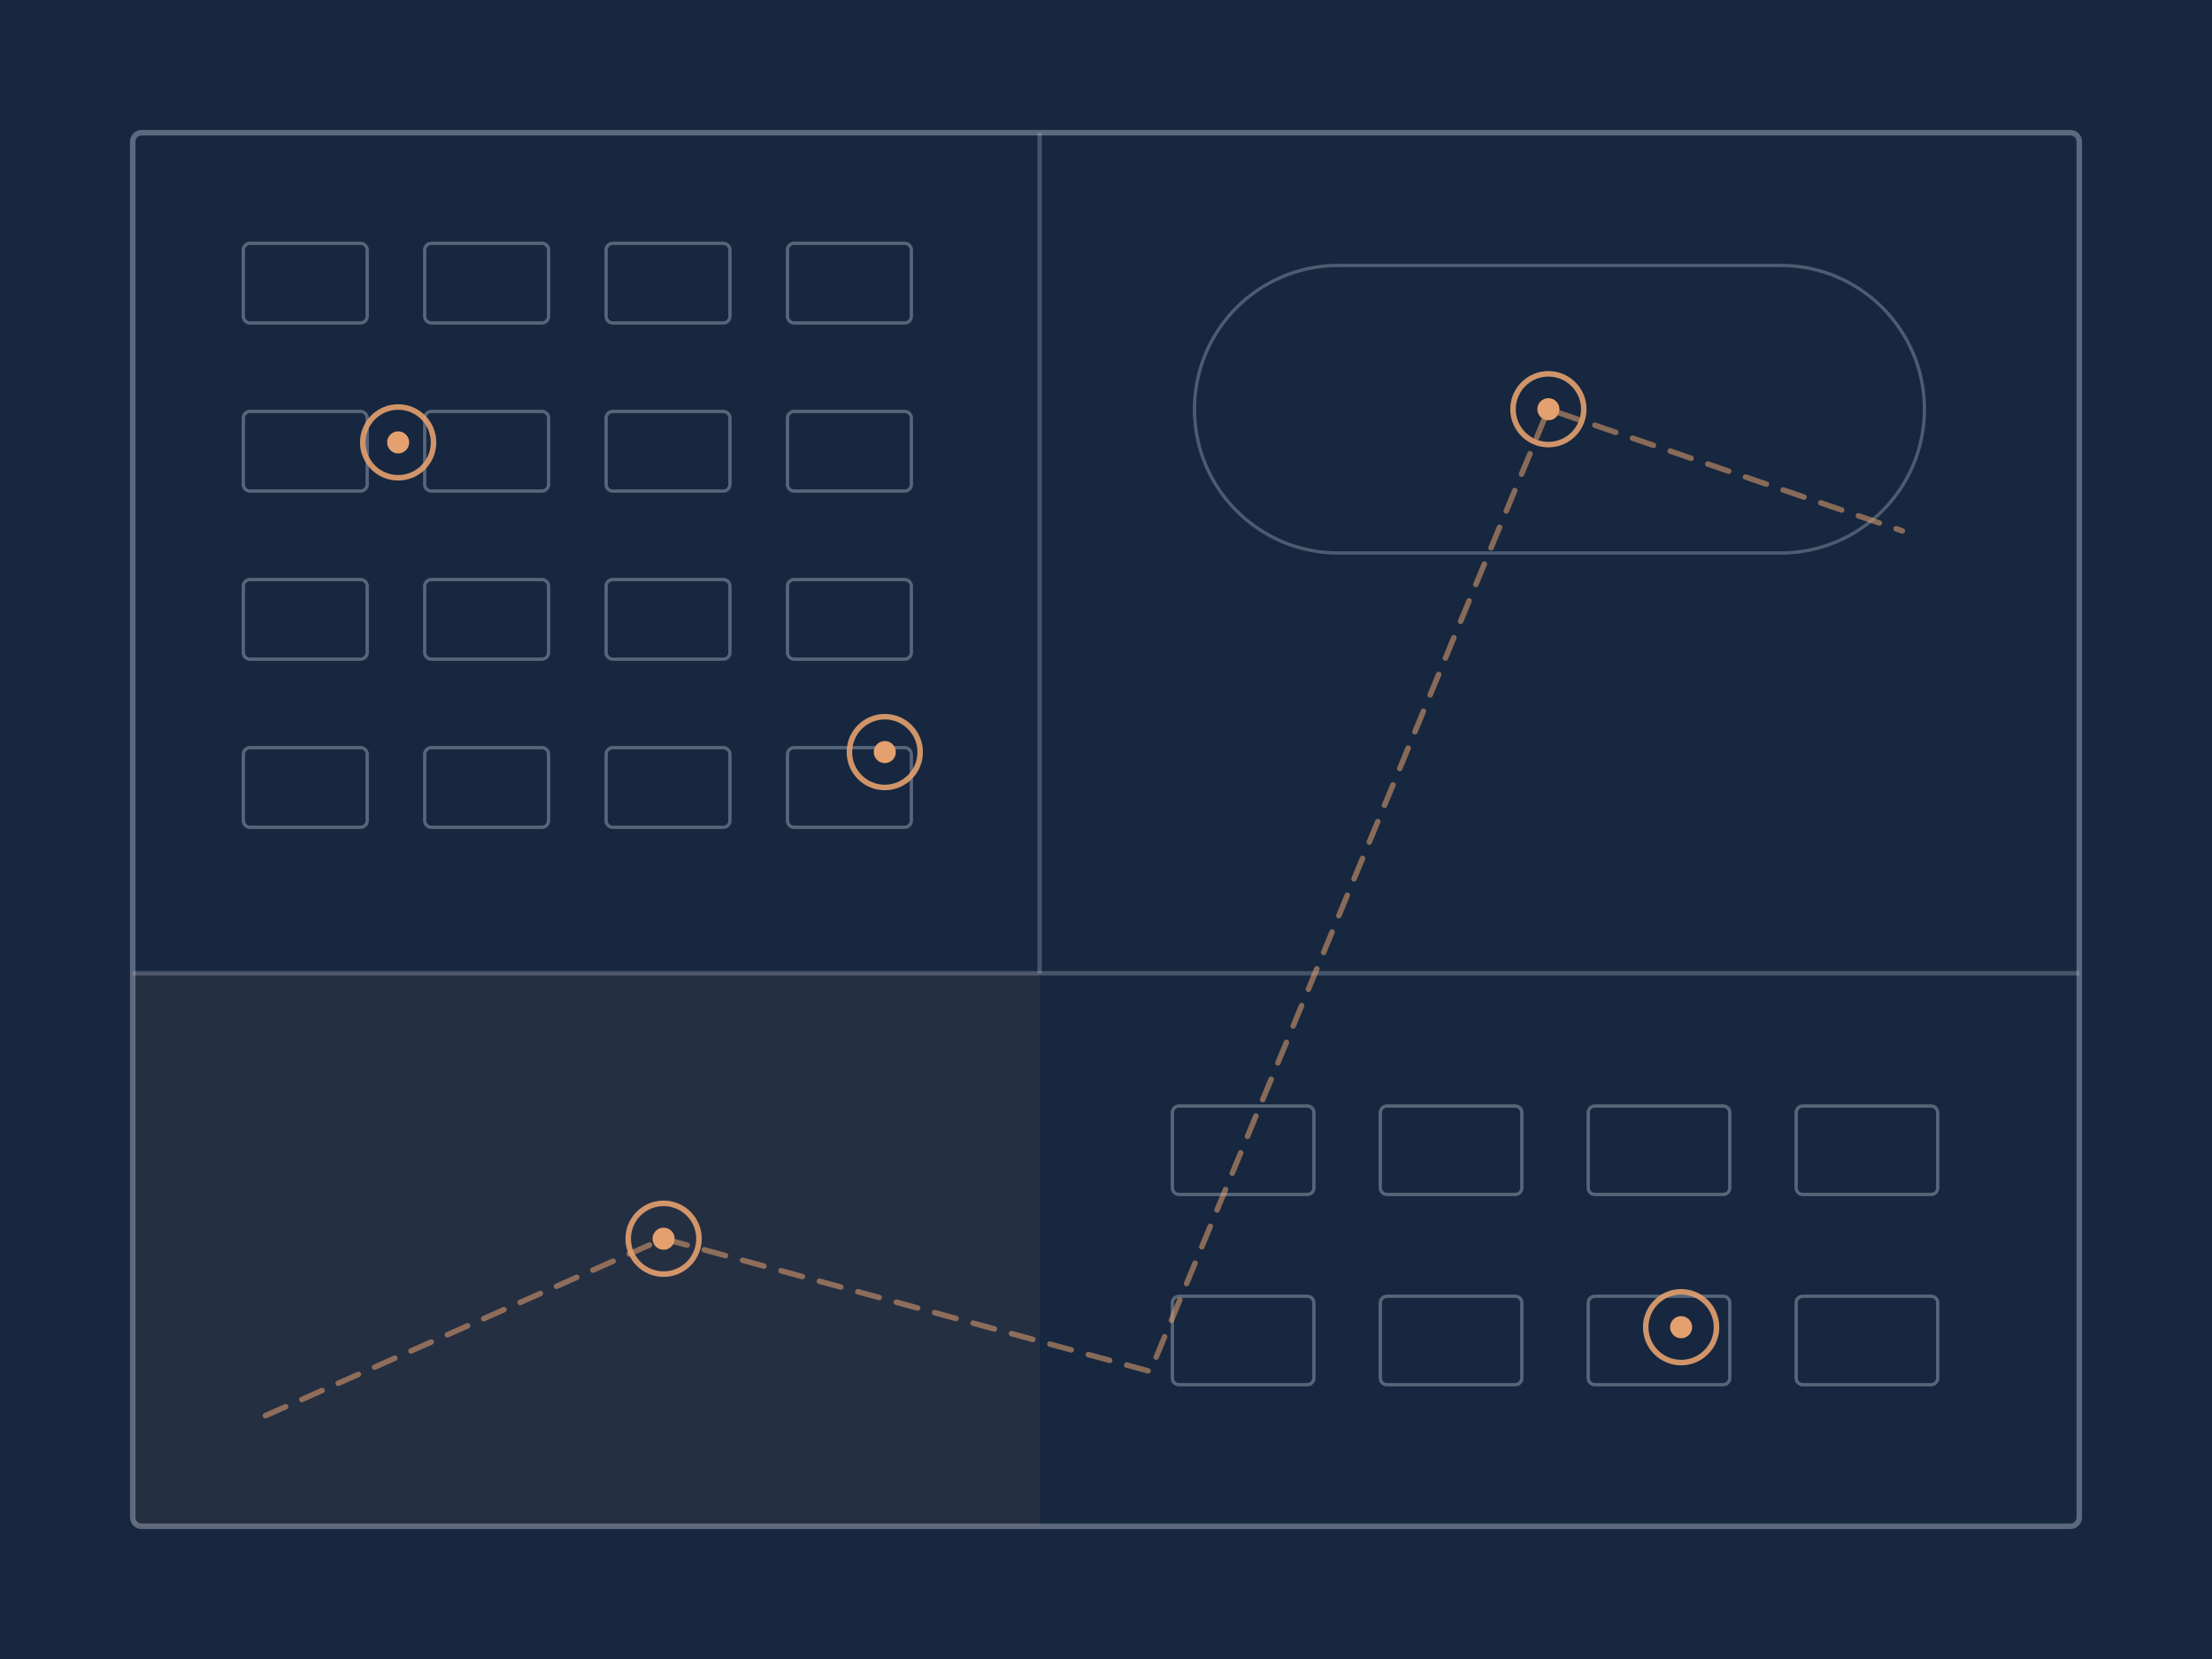
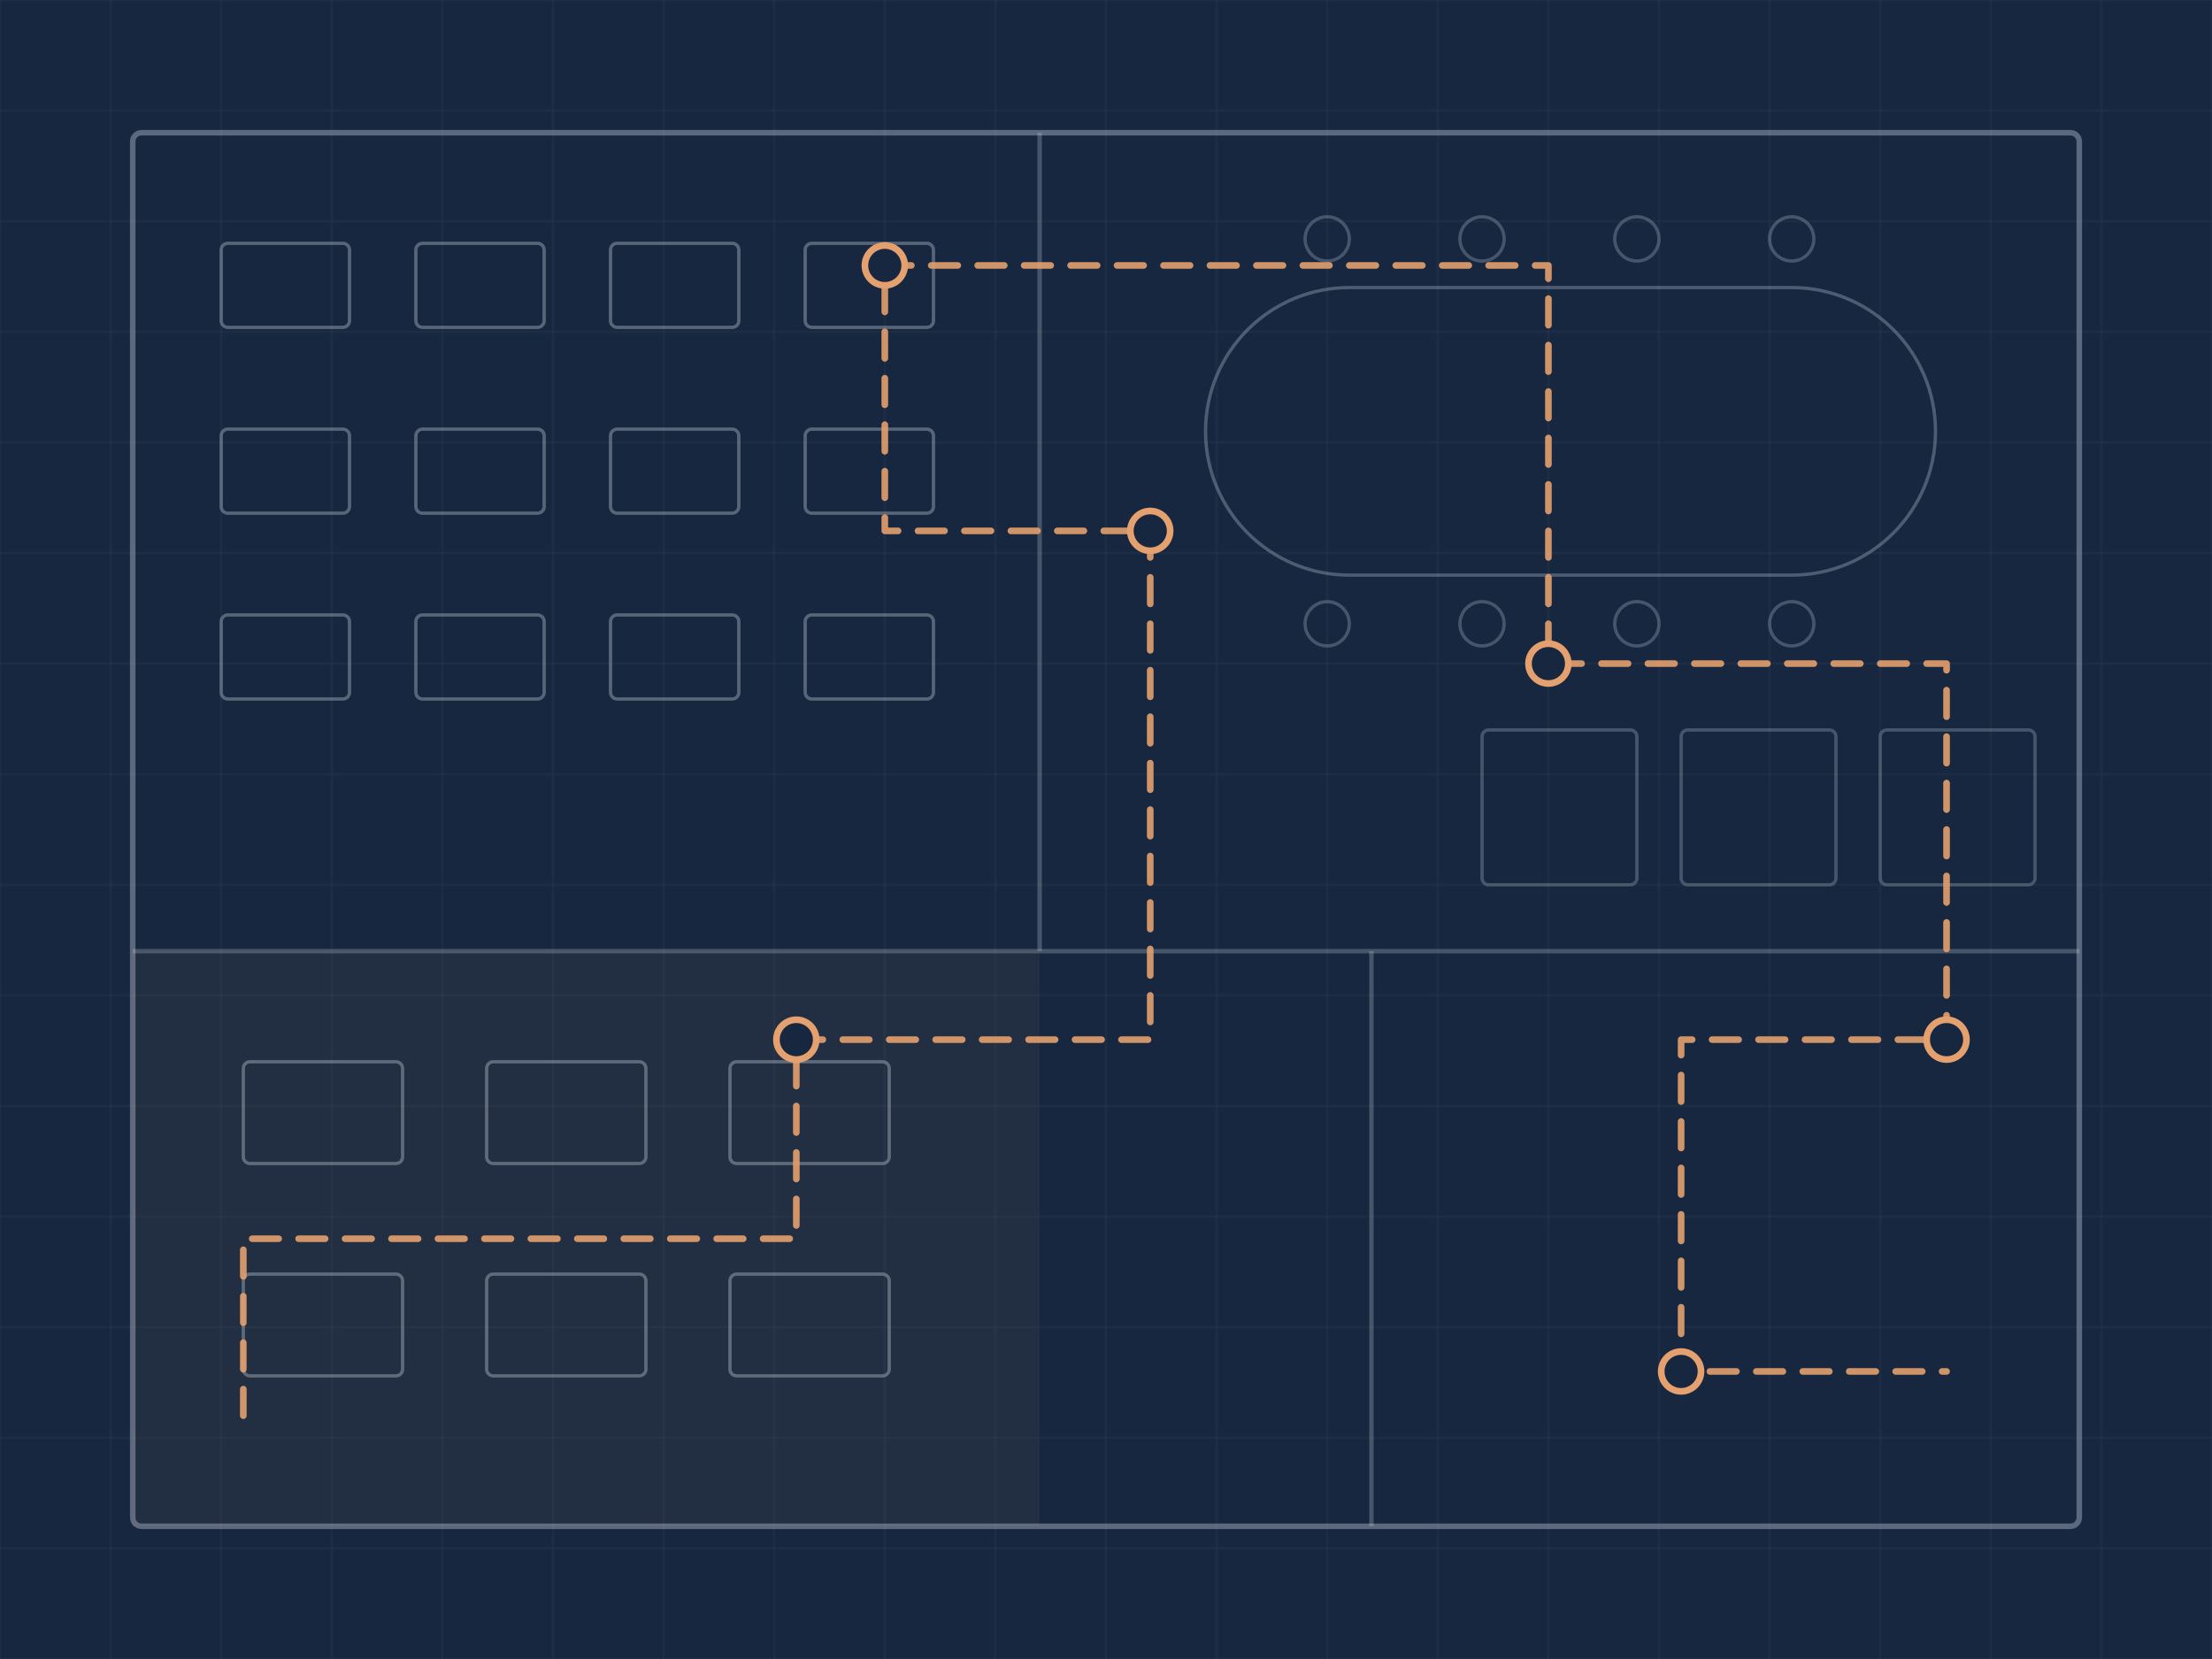
<svg xmlns="http://www.w3.org/2000/svg" viewBox="0 0 1000 750" width="1000" height="750" fill="none">
  <rect width="1000" height="750" fill="#16273f" />
+   <line x1="0" y1="0" x2="0" y2="750" stroke="#c3ccd9" stroke-opacity=".04" />
+   <line x1="50" y1="0" x2="50" y2="750" stroke="#c3ccd9" stroke-opacity=".04" />
+   <line x1="100" y1="0" x2="100" y2="750" stroke="#c3ccd9" stroke-opacity=".04" />
+   <line x1="150" y1="0" x2="150" y2="750" stroke="#c3ccd9" stroke-opacity=".04" />
+   <line x1="200" y1="0" x2="200" y2="750" stroke="#c3ccd9" stroke-opacity=".04" />
+   <line x1="250" y1="0" x2="250" y2="750" stroke="#c3ccd9" stroke-opacity=".04" />
+   <line x1="300" y1="0" x2="300" y2="750" stroke="#c3ccd9" stroke-opacity=".04" />
+   <line x1="350" y1="0" x2="350" y2="750" stroke="#c3ccd9" stroke-opacity=".04" />
+   <line x1="400" y1="0" x2="400" y2="750" stroke="#c3ccd9" stroke-opacity=".04" />
+   <line x1="450" y1="0" x2="450" y2="750" stroke="#c3ccd9" stroke-opacity=".04" />
+   <line x1="500" y1="0" x2="500" y2="750" stroke="#c3ccd9" stroke-opacity=".04" />
+   <line x1="550" y1="0" x2="550" y2="750" stroke="#c3ccd9" stroke-opacity=".04" />
+   <line x1="600" y1="0" x2="600" y2="750" stroke="#c3ccd9" stroke-opacity=".04" />
+   <line x1="650" y1="0" x2="650" y2="750" stroke="#c3ccd9" stroke-opacity=".04" />
+   <line x1="700" y1="0" x2="700" y2="750" stroke="#c3ccd9" stroke-opacity=".04" />
+   <line x1="750" y1="0" x2="750" y2="750" stroke="#c3ccd9" stroke-opacity=".04" />
+   <line x1="800" y1="0" x2="800" y2="750" stroke="#c3ccd9" stroke-opacity=".04" />
+   <line x1="850" y1="0" x2="850" y2="750" stroke="#c3ccd9" stroke-opacity=".04" />
+   <line x1="900" y1="0" x2="900" y2="750" stroke="#c3ccd9" stroke-opacity=".04" />
+   <line x1="950" y1="0" x2="950" y2="750" stroke="#c3ccd9" stroke-opacity=".04" />
+   <line x1="1000" y1="0" x2="1000" y2="750" stroke="#c3ccd9" stroke-opacity=".04" />
+   <line x1="0" y1="0" x2="1000" y2="0" stroke="#c3ccd9" stroke-opacity=".04" />
+   <line x1="0" y1="50" x2="1000" y2="50" stroke="#c3ccd9" stroke-opacity=".04" />
+   <line x1="0" y1="100" x2="1000" y2="100" stroke="#c3ccd9" stroke-opacity=".04" />
+   <line x1="0" y1="150" x2="1000" y2="150" stroke="#c3ccd9" stroke-opacity=".04" />
+   <line x1="0" y1="200" x2="1000" y2="200" stroke="#c3ccd9" stroke-opacity=".04" />
+   <line x1="0" y1="250" x2="1000" y2="250" stroke="#c3ccd9" stroke-opacity=".04" />
+   <line x1="0" y1="300" x2="1000" y2="300" stroke="#c3ccd9" stroke-opacity=".04" />
+   <line x1="0" y1="350" x2="1000" y2="350" stroke="#c3ccd9" stroke-opacity=".04" />
+   <line x1="0" y1="400" x2="1000" y2="400" stroke="#c3ccd9" stroke-opacity=".04" />
+   <line x1="0" y1="450" x2="1000" y2="450" stroke="#c3ccd9" stroke-opacity=".04" />
+   <line x1="0" y1="500" x2="1000" y2="500" stroke="#c3ccd9" stroke-opacity=".04" />
+   <line x1="0" y1="550" x2="1000" y2="550" stroke="#c3ccd9" stroke-opacity=".04" />
+   <line x1="0" y1="600" x2="1000" y2="600" stroke="#c3ccd9" stroke-opacity=".04" />
+   <line x1="0" y1="650" x2="1000" y2="650" stroke="#c3ccd9" stroke-opacity=".04" />
+   <line x1="0" y1="700" x2="1000" y2="700" stroke="#c3ccd9" stroke-opacity=".04" />
+   <line x1="0" y1="750" x2="1000" y2="750" stroke="#c3ccd9" stroke-opacity=".04" />
  <rect x="60" y="60" width="880" height="630" rx="4" stroke="#c3ccd9" stroke-opacity=".4" stroke-width="2.5" />
-   <line x1="470" y1="60" x2="470" y2="440" stroke="#c3ccd9" stroke-opacity=".28" stroke-width="2" />
-   <line x1="60" y1="440" x2="940" y2="440" stroke="#c3ccd9" stroke-opacity=".28" stroke-width="2" />
-   <rect x="60" y="440" width="410" height="250" fill="#e4a06e" fill-opacity=".07" />
-   <rect x="110" y="110" width="56" height="36" rx="3" stroke="#c3ccd9" stroke-opacity=".38" stroke-width="1.5" />
-   <rect x="192" y="110" width="56" height="36" rx="3" stroke="#c3ccd9" stroke-opacity=".38" stroke-width="1.5" />
-   <rect x="274" y="110" width="56" height="36" rx="3" stroke="#c3ccd9" stroke-opacity=".38" stroke-width="1.5" />
-   <rect x="356" y="110" width="56" height="36" rx="3" stroke="#c3ccd9" stroke-opacity=".38" stroke-width="1.5" />
-   <rect x="110" y="186" width="56" height="36" rx="3" stroke="#c3ccd9" stroke-opacity=".38" stroke-width="1.5" />
-   <rect x="192" y="186" width="56" height="36" rx="3" stroke="#c3ccd9" stroke-opacity=".38" stroke-width="1.5" />
-   <rect x="274" y="186" width="56" height="36" rx="3" stroke="#c3ccd9" stroke-opacity=".38" stroke-width="1.5" />
-   <rect x="356" y="186" width="56" height="36" rx="3" stroke="#c3ccd9" stroke-opacity=".38" stroke-width="1.5" />
-   <rect x="110" y="262" width="56" height="36" rx="3" stroke="#c3ccd9" stroke-opacity=".38" stroke-width="1.5" />
-   <rect x="192" y="262" width="56" height="36" rx="3" stroke="#c3ccd9" stroke-opacity=".38" stroke-width="1.5" />
-   <rect x="274" y="262" width="56" height="36" rx="3" stroke="#c3ccd9" stroke-opacity=".38" stroke-width="1.5" />
-   <rect x="356" y="262" width="56" height="36" rx="3" stroke="#c3ccd9" stroke-opacity=".38" stroke-width="1.5" />
-   <rect x="110" y="338" width="56" height="36" rx="3" stroke="#c3ccd9" stroke-opacity=".38" stroke-width="1.5" />
-   <rect x="192" y="338" width="56" height="36" rx="3" stroke="#c3ccd9" stroke-opacity=".38" stroke-width="1.5" />
-   <rect x="274" y="338" width="56" height="36" rx="3" stroke="#c3ccd9" stroke-opacity=".38" stroke-width="1.5" />
-   <rect x="356" y="338" width="56" height="36" rx="3" stroke="#c3ccd9" stroke-opacity=".38" stroke-width="1.5" />
-   <rect x="540" y="120" width="330" height="130" rx="65" stroke="#c3ccd9" stroke-opacity=".32" stroke-width="1.5" />
-   <rect x="530" y="500" width="64" height="40" rx="3" stroke="#c3ccd9" stroke-opacity=".38" stroke-width="1.5" />
-   <rect x="624" y="500" width="64" height="40" rx="3" stroke="#c3ccd9" stroke-opacity=".38" stroke-width="1.5" />
-   <rect x="718" y="500" width="64" height="40" rx="3" stroke="#c3ccd9" stroke-opacity=".38" stroke-width="1.5" />
-   <rect x="812" y="500" width="64" height="40" rx="3" stroke="#c3ccd9" stroke-opacity=".38" stroke-width="1.5" />
-   <rect x="530" y="586" width="64" height="40" rx="3" stroke="#c3ccd9" stroke-opacity=".38" stroke-width="1.5" />
-   <rect x="624" y="586" width="64" height="40" rx="3" stroke="#c3ccd9" stroke-opacity=".38" stroke-width="1.5" />
-   <rect x="718" y="586" width="64" height="40" rx="3" stroke="#c3ccd9" stroke-opacity=".38" stroke-width="1.5" />
-   <rect x="812" y="586" width="64" height="40" rx="3" stroke="#c3ccd9" stroke-opacity=".38" stroke-width="1.5" />
-   <circle cx="180" cy="200" r="16" stroke="#e4a06e" stroke-width="2.5" stroke-opacity=".9" />
-   <circle cx="180" cy="200" r="5" fill="#e4a06e" />
-   <circle cx="400" cy="340" r="16" stroke="#e4a06e" stroke-width="2.5" stroke-opacity=".9" />
-   <circle cx="400" cy="340" r="5" fill="#e4a06e" />
-   <circle cx="700" cy="185" r="16" stroke="#e4a06e" stroke-width="2.5" stroke-opacity=".9" />
-   <circle cx="700" cy="185" r="5" fill="#e4a06e" />
-   <circle cx="300" cy="560" r="16" stroke="#e4a06e" stroke-width="2.5" stroke-opacity=".9" />
-   <circle cx="300" cy="560" r="5" fill="#e4a06e" />
-   <circle cx="760" cy="600" r="16" stroke="#e4a06e" stroke-width="2.5" stroke-opacity=".9" />
-   <circle cx="760" cy="600" r="5" fill="#e4a06e" />
-   <path d="M120 640 L300 560 L520 620 L700 185 L860 240" stroke="#e4a06e" stroke-width="2.5" stroke-dasharray="10 8" stroke-opacity=".55" stroke-linecap="round" />
+   <line x1="470" y1="60" x2="470" y2="430" stroke="#c3ccd9" stroke-opacity=".28" stroke-width="2" />
+   <line x1="60" y1="430" x2="940" y2="430" stroke="#c3ccd9" stroke-opacity=".28" stroke-width="2" />
+   <line x1="620" y1="430" x2="620" y2="690" stroke="#c3ccd9" stroke-opacity=".28" stroke-width="2" />
+   <rect x="60" y="430" width="410" height="260" fill="#e4a06e" fill-opacity=".06" />
+   <rect x="100" y="110" width="58" height="38" rx="3" stroke="#c3ccd9" stroke-opacity=".38" stroke-width="1.5" />
+   <rect x="188" y="110" width="58" height="38" rx="3" stroke="#c3ccd9" stroke-opacity=".38" stroke-width="1.5" />
+   <rect x="276" y="110" width="58" height="38" rx="3" stroke="#c3ccd9" stroke-opacity=".38" stroke-width="1.5" />
+   <rect x="364" y="110" width="58" height="38" rx="3" stroke="#c3ccd9" stroke-opacity=".38" stroke-width="1.5" />
+   <rect x="100" y="194" width="58" height="38" rx="3" stroke="#c3ccd9" stroke-opacity=".38" stroke-width="1.5" />
+   <rect x="188" y="194" width="58" height="38" rx="3" stroke="#c3ccd9" stroke-opacity=".38" stroke-width="1.5" />
+   <rect x="276" y="194" width="58" height="38" rx="3" stroke="#c3ccd9" stroke-opacity=".38" stroke-width="1.5" />
+   <rect x="364" y="194" width="58" height="38" rx="3" stroke="#c3ccd9" stroke-opacity=".38" stroke-width="1.5" />
+   <rect x="100" y="278" width="58" height="38" rx="3" stroke="#c3ccd9" stroke-opacity=".38" stroke-width="1.5" />
+   <rect x="188" y="278" width="58" height="38" rx="3" stroke="#c3ccd9" stroke-opacity=".38" stroke-width="1.5" />
+   <rect x="276" y="278" width="58" height="38" rx="3" stroke="#c3ccd9" stroke-opacity=".38" stroke-width="1.5" />
+   <rect x="364" y="278" width="58" height="38" rx="3" stroke="#c3ccd9" stroke-opacity=".38" stroke-width="1.5" />
+   <rect x="545" y="130" width="330" height="130" rx="65" stroke="#c3ccd9" stroke-opacity=".32" stroke-width="1.5" />
+   <circle cx="600" cy="108" r="10" stroke="#c3ccd9" stroke-opacity=".28" stroke-width="1.5" />
+   <circle cx="600" cy="282" r="10" stroke="#c3ccd9" stroke-opacity=".28" stroke-width="1.5" />
+   <circle cx="670" cy="108" r="10" stroke="#c3ccd9" stroke-opacity=".28" stroke-width="1.5" />
+   <circle cx="670" cy="282" r="10" stroke="#c3ccd9" stroke-opacity=".28" stroke-width="1.5" />
+   <circle cx="740" cy="108" r="10" stroke="#c3ccd9" stroke-opacity=".28" stroke-width="1.5" />
+   <circle cx="740" cy="282" r="10" stroke="#c3ccd9" stroke-opacity=".28" stroke-width="1.5" />
+   <circle cx="810" cy="108" r="10" stroke="#c3ccd9" stroke-opacity=".28" stroke-width="1.5" />
+   <circle cx="810" cy="282" r="10" stroke="#c3ccd9" stroke-opacity=".28" stroke-width="1.5" />
+   <rect x="670" y="330" width="70" height="70" rx="3" stroke="#c3ccd9" stroke-opacity=".28" stroke-width="1.5" />
+   <rect x="760" y="330" width="70" height="70" rx="3" stroke="#c3ccd9" stroke-opacity=".28" stroke-width="1.5" />
+   <rect x="850" y="330" width="70" height="70" rx="3" stroke="#c3ccd9" stroke-opacity=".28" stroke-width="1.5" />
+   <rect x="110" y="480" width="72" height="46" rx="3" stroke="#c3ccd9" stroke-opacity=".38" stroke-width="1.5" />
+   <rect x="220" y="480" width="72" height="46" rx="3" stroke="#c3ccd9" stroke-opacity=".38" stroke-width="1.5" />
+   <rect x="330" y="480" width="72" height="46" rx="3" stroke="#c3ccd9" stroke-opacity=".38" stroke-width="1.5" />
+   <rect x="110" y="576" width="72" height="46" rx="3" stroke="#c3ccd9" stroke-opacity=".38" stroke-width="1.5" />
+   <rect x="220" y="576" width="72" height="46" rx="3" stroke="#c3ccd9" stroke-opacity=".38" stroke-width="1.5" />
+   <rect x="330" y="576" width="72" height="46" rx="3" stroke="#c3ccd9" stroke-opacity=".38" stroke-width="1.5" />
+   <path d="M110 640 V560 H360 V470 H520 V240 H400 V120 H700 V300 H880 V470 H760 V620 H880" stroke="#e4a06e" stroke-width="3" stroke-dasharray="12 9" stroke-linecap="round" stroke-linejoin="round" stroke-opacity=".9" />
+   <circle cx="360" cy="470" r="9" fill="#16273f" />
+   <circle cx="360" cy="470" r="9" stroke="#e4a06e" stroke-width="3" />
+   <circle cx="520" cy="240" r="9" fill="#16273f" />
+   <circle cx="520" cy="240" r="9" stroke="#e4a06e" stroke-width="3" />
+   <circle cx="400" cy="120" r="9" fill="#16273f" />
+   <circle cx="400" cy="120" r="9" stroke="#e4a06e" stroke-width="3" />
+   <circle cx="700" cy="300" r="9" fill="#16273f" />
+   <circle cx="700" cy="300" r="9" stroke="#e4a06e" stroke-width="3" />
+   <circle cx="880" cy="470" r="9" fill="#16273f" />
+   <circle cx="880" cy="470" r="9" stroke="#e4a06e" stroke-width="3" />
+   <circle cx="760" cy="620" r="9" fill="#16273f" />
+   <circle cx="760" cy="620" r="9" stroke="#e4a06e" stroke-width="3" />
</svg>
